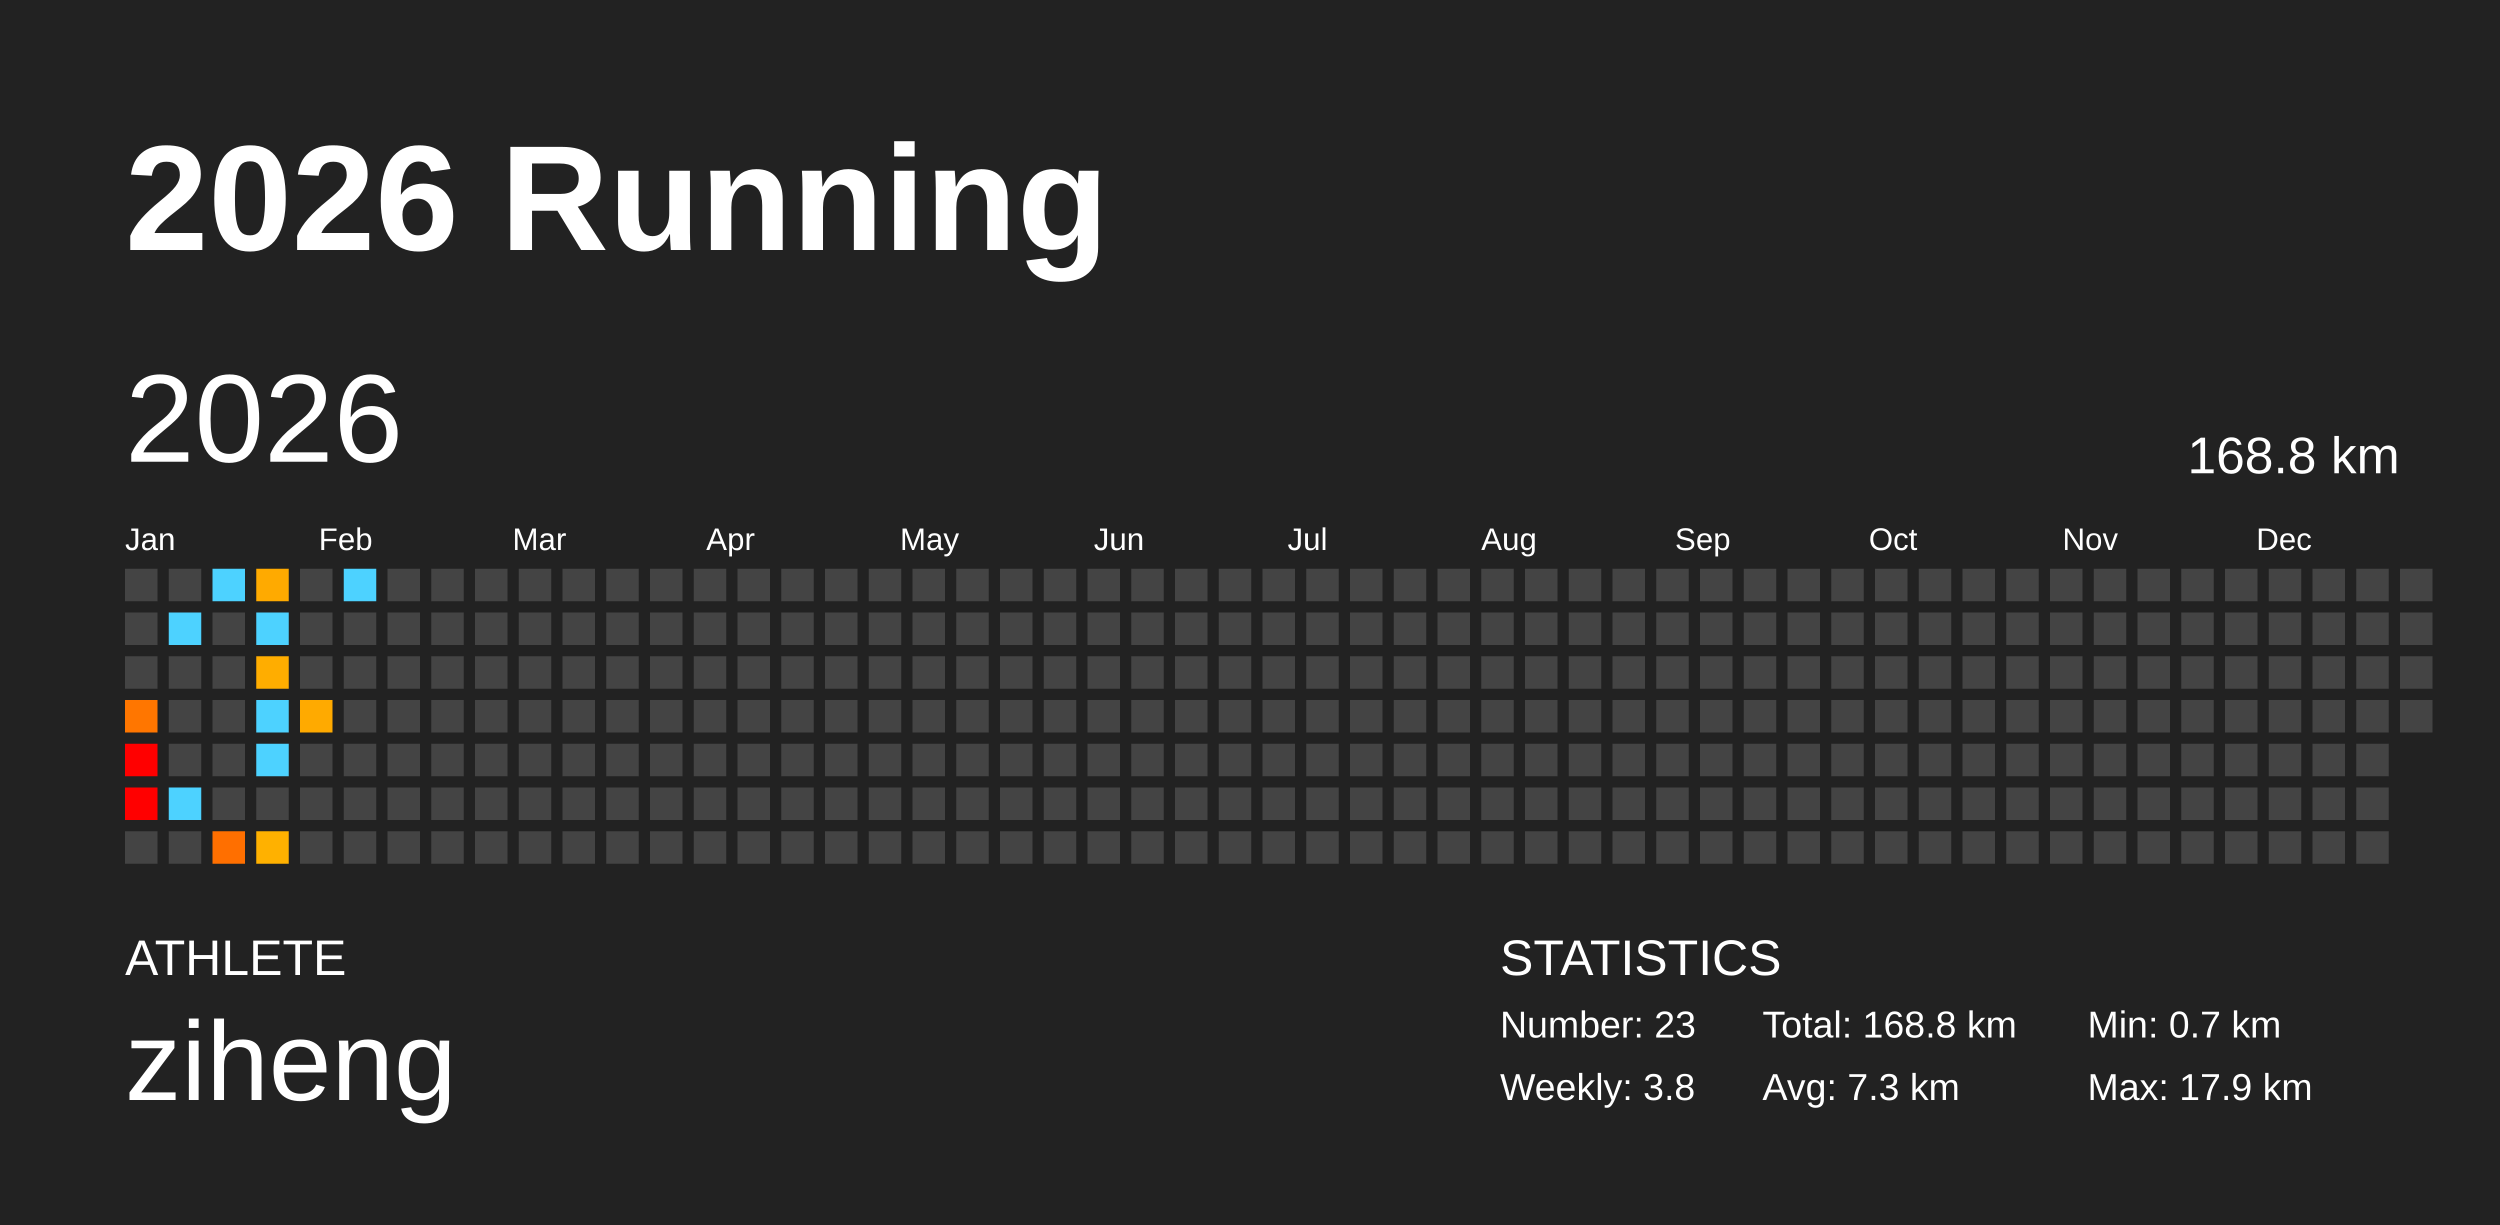
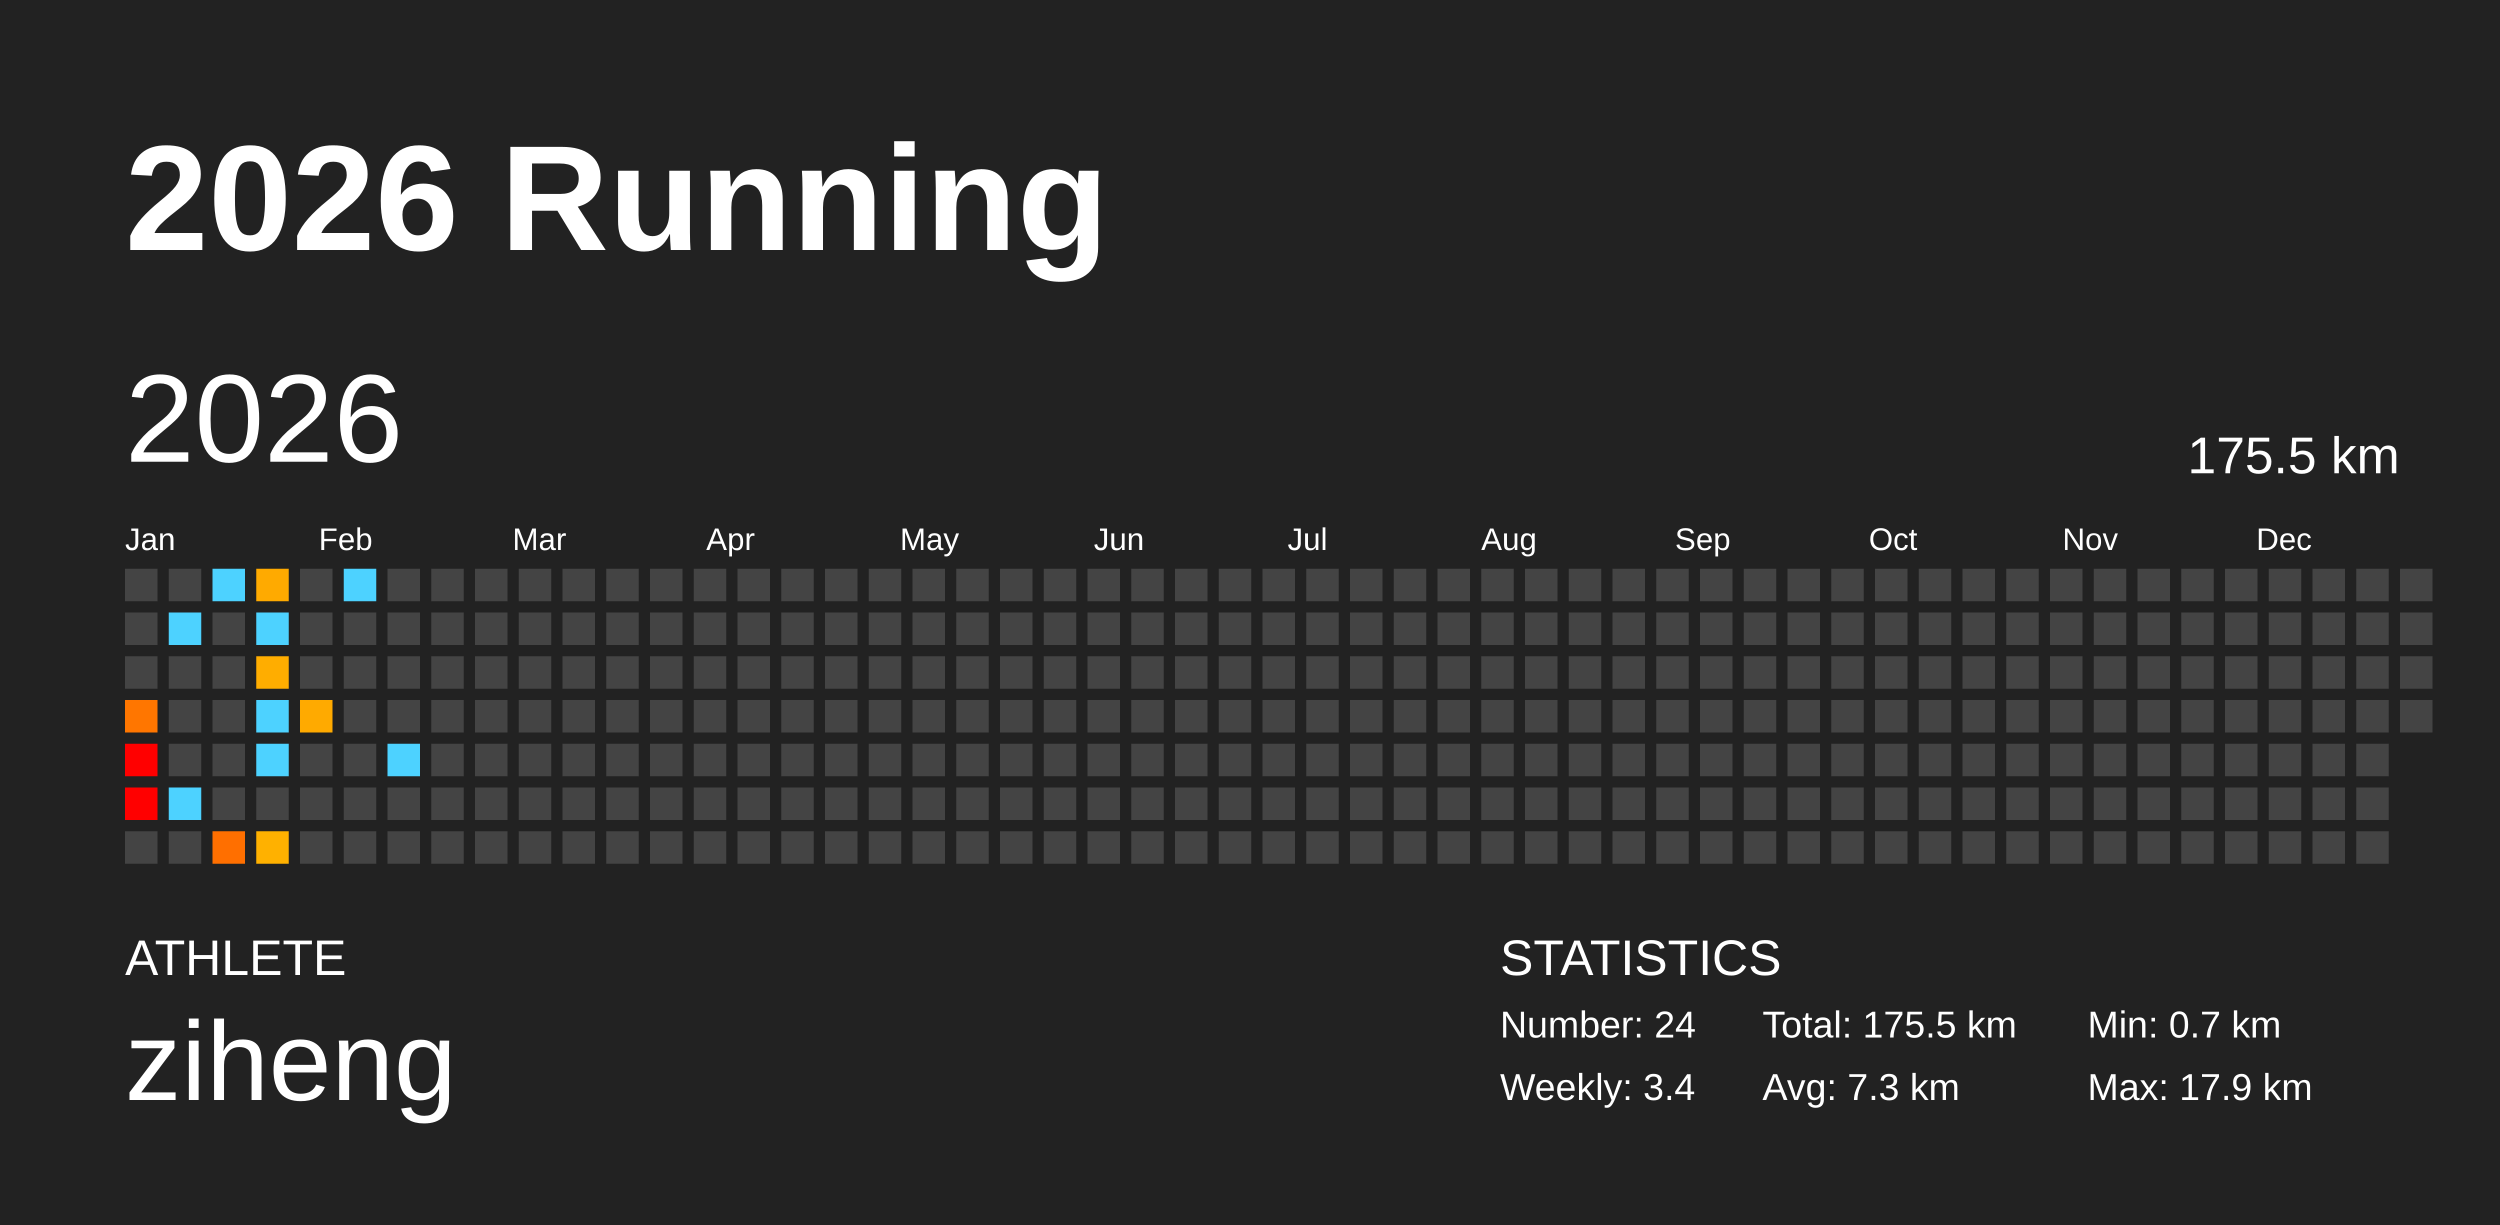
<svg xmlns="http://www.w3.org/2000/svg" baseProfile="full" height="98mm" version="1.1" viewBox="0,0,200,98" width="200mm">
  <defs />
  <rect fill="#222222" height="98" width="200" x="0" y="0" />
  <text fill="#FFFFFF" style="font-size:12px; font-family:Arial; font-weight:bold;" x="10" y="20">2026 Running</text>
  <text fill="#FFFFFF" style="font-size:4px; font-family:Arial" x="10" y="78">ATHLETE</text>
  <text fill="#FFFFFF" style="font-size:9px; font-family:Arial" x="10" y="88">ziheng</text>
  <text fill="#FFFFFF" style="font-size:4px; font-family:Arial" x="120" y="78">STATISTICS</text>
-   <text fill="#FFFFFF" style="font-size:3px; font-family:Arial" x="120" y="83">Number: 23</text>
-   <text fill="#FFFFFF" style="font-size:3px; font-family:Arial" x="120" y="88">Weekly: 3.8</text>
-   <text fill="#FFFFFF" style="font-size:3px; font-family:Arial" x="141" y="83">Total: 168.8 km</text>
+   <text fill="#FFFFFF" style="font-size:3px; font-family:Arial" x="120" y="83">Number: 24</text>
+   <text fill="#FFFFFF" style="font-size:3px; font-family:Arial" x="120" y="88">Weekly: 3.4</text>
+   <text fill="#FFFFFF" style="font-size:3px; font-family:Arial" x="141" y="83">Total: 175.5 km</text>
  <text fill="#FFFFFF" style="font-size:3px; font-family:Arial" x="141" y="88">Avg: 7.3 km</text>
  <text fill="#FFFFFF" style="font-size:3px; font-family:Arial" x="167" y="83">Min: 0.7 km</text>
  <text fill="#FFFFFF" style="font-size:3px; font-family:Arial" x="167" y="88">Max: 17.9 km</text>
  <text dominant-baseline="hanging" fill="#FFFFFF" style="font-size:10.0px; font-family:Arial;" x="10" y="30">2026</text>
-   <text dominant-baseline="hanging" fill="#FFFFFF" style="font-size:4.125px; font-family:Arial;" x="175" y="35">168.8 km</text>
+   <text dominant-baseline="hanging" fill="#FFFFFF" style="font-size:4.125px; font-family:Arial;" x="175" y="35">175.5 km</text>
  <text fill="#FFFFFF" style="font-size:2.5px; font-family:Arial" x="10.0" y="44">Jan</text>
  <text fill="#FFFFFF" style="font-size:2.5px; font-family:Arial" x="25.5" y="44">Feb</text>
  <text fill="#FFFFFF" style="font-size:2.5px; font-family:Arial" x="41.0" y="44">Mar</text>
  <text fill="#FFFFFF" style="font-size:2.5px; font-family:Arial" x="56.5" y="44">Apr</text>
  <text fill="#FFFFFF" style="font-size:2.5px; font-family:Arial" x="72.0" y="44">May</text>
  <text fill="#FFFFFF" style="font-size:2.5px; font-family:Arial" x="87.5" y="44">Jun</text>
  <text fill="#FFFFFF" style="font-size:2.5px; font-family:Arial" x="103.0" y="44">Jul</text>
  <text fill="#FFFFFF" style="font-size:2.5px; font-family:Arial" x="118.5" y="44">Aug</text>
  <text fill="#FFFFFF" style="font-size:2.5px; font-family:Arial" x="134.0" y="44">Sep</text>
  <text fill="#FFFFFF" style="font-size:2.5px; font-family:Arial" x="149.5" y="44">Oct</text>
  <text fill="#FFFFFF" style="font-size:2.5px; font-family:Arial" x="165.0" y="44">Nov</text>
  <text fill="#FFFFFF" style="font-size:2.5px; font-family:Arial" x="180.5" y="44">Dec</text>
  <rect fill="#444444" height="2.6" width="2.6" x="10.0" y="45.5" />
  <rect fill="#444444" height="2.6" width="2.6" x="10.0" y="49.0" />
  <rect fill="#444444" height="2.6" width="2.6" x="10.0" y="52.5" />
  <rect fill="#ff7600" height="2.6" width="2.6" x="10.0" y="56.0" />
  <rect fill="red" height="2.6" width="2.6" x="10.0" y="59.5" />
  <rect fill="red" height="2.6" width="2.6" x="10.0" y="63.0" />
  <rect fill="#444444" height="2.6" width="2.6" x="10.0" y="66.5" />
  <rect fill="#444444" height="2.6" width="2.6" x="13.5" y="45.5" />
  <rect fill="#4dd2ff" height="2.6" width="2.6" x="13.5" y="49.0" />
  <rect fill="#444444" height="2.6" width="2.6" x="13.5" y="52.5" />
  <rect fill="#444444" height="2.6" width="2.6" x="13.5" y="56.0" />
  <rect fill="#444444" height="2.6" width="2.6" x="13.5" y="59.5" />
  <rect fill="#4dd2ff" height="2.6" width="2.6" x="13.5" y="63.0" />
  <rect fill="#444444" height="2.6" width="2.6" x="13.5" y="66.5" />
  <rect fill="#4dd2ff" height="2.6" width="2.6" x="17.0" y="45.5" />
  <rect fill="#444444" height="2.6" width="2.6" x="17.0" y="49.0" />
  <rect fill="#444444" height="2.6" width="2.6" x="17.0" y="52.5" />
  <rect fill="#444444" height="2.6" width="2.6" x="17.0" y="56.0" />
  <rect fill="#444444" height="2.6" width="2.6" x="17.0" y="59.5" />
  <rect fill="#444444" height="2.6" width="2.6" x="17.0" y="63.0" />
  <rect fill="#ff6f00" height="2.6" width="2.6" x="17.0" y="66.5" />
  <rect fill="#ffaa00" height="2.6" width="2.6" x="20.5" y="45.5" />
  <rect fill="#4dd2ff" height="2.6" width="2.6" x="20.5" y="49.0" />
  <rect fill="#ffad00" height="2.6" width="2.6" x="20.5" y="52.5" />
  <rect fill="#4dd2ff" height="2.6" width="2.6" x="20.5" y="56.0" />
  <rect fill="#4dd2ff" height="2.6" width="2.6" x="20.5" y="59.5" />
  <rect fill="#444444" height="2.6" width="2.6" x="20.5" y="63.0" />
  <rect fill="#ffb100" height="2.6" width="2.6" x="20.5" y="66.5" />
  <rect fill="#444444" height="2.6" width="2.6" x="24.0" y="45.5" />
  <rect fill="#444444" height="2.6" width="2.6" x="24.0" y="49.0" />
  <rect fill="#444444" height="2.6" width="2.6" x="24.0" y="52.5" />
  <rect fill="#ffaa00" height="2.6" width="2.6" x="24.0" y="56.0" />
  <rect fill="#444444" height="2.6" width="2.6" x="24.0" y="59.5" />
  <rect fill="#444444" height="2.6" width="2.6" x="24.0" y="63.0" />
  <rect fill="#444444" height="2.6" width="2.6" x="24.0" y="66.5" />
  <rect fill="#4dd2ff" height="2.6" width="2.6" x="27.5" y="45.5" />
  <rect fill="#444444" height="2.6" width="2.6" x="27.5" y="49.0" />
  <rect fill="#444444" height="2.6" width="2.6" x="27.5" y="52.5" />
  <rect fill="#444444" height="2.6" width="2.6" x="27.5" y="56.0" />
  <rect fill="#444444" height="2.6" width="2.6" x="27.5" y="59.5" />
  <rect fill="#444444" height="2.6" width="2.6" x="27.5" y="63.0" />
  <rect fill="#444444" height="2.6" width="2.6" x="27.5" y="66.5" />
  <rect fill="#444444" height="2.6" width="2.6" x="31.0" y="45.5" />
  <rect fill="#444444" height="2.6" width="2.6" x="31.0" y="49.0" />
  <rect fill="#444444" height="2.6" width="2.6" x="31.0" y="52.5" />
  <rect fill="#444444" height="2.6" width="2.6" x="31.0" y="56.0" />
-   <rect fill="#444444" height="2.6" width="2.6" x="31.0" y="59.5" />
+   <rect fill="#4dd2ff" height="2.6" width="2.6" x="31.0" y="59.5" />
  <rect fill="#444444" height="2.6" width="2.6" x="31.0" y="63.0" />
  <rect fill="#444444" height="2.6" width="2.6" x="31.0" y="66.5" />
  <rect fill="#444444" height="2.6" width="2.6" x="34.5" y="45.5" />
  <rect fill="#444444" height="2.6" width="2.6" x="34.5" y="49.0" />
  <rect fill="#444444" height="2.6" width="2.6" x="34.5" y="52.5" />
  <rect fill="#444444" height="2.6" width="2.6" x="34.5" y="56.0" />
  <rect fill="#444444" height="2.6" width="2.6" x="34.5" y="59.5" />
  <rect fill="#444444" height="2.6" width="2.6" x="34.5" y="63.0" />
  <rect fill="#444444" height="2.6" width="2.6" x="34.5" y="66.5" />
  <rect fill="#444444" height="2.6" width="2.6" x="38.0" y="45.5" />
  <rect fill="#444444" height="2.6" width="2.6" x="38.0" y="49.0" />
  <rect fill="#444444" height="2.6" width="2.6" x="38.0" y="52.5" />
  <rect fill="#444444" height="2.6" width="2.6" x="38.0" y="56.0" />
  <rect fill="#444444" height="2.6" width="2.6" x="38.0" y="59.5" />
  <rect fill="#444444" height="2.6" width="2.6" x="38.0" y="63.0" />
  <rect fill="#444444" height="2.6" width="2.6" x="38.0" y="66.5" />
  <rect fill="#444444" height="2.6" width="2.6" x="41.5" y="45.5" />
  <rect fill="#444444" height="2.6" width="2.6" x="41.5" y="49.0" />
  <rect fill="#444444" height="2.6" width="2.6" x="41.5" y="52.5" />
  <rect fill="#444444" height="2.6" width="2.6" x="41.5" y="56.0" />
  <rect fill="#444444" height="2.6" width="2.6" x="41.5" y="59.5" />
  <rect fill="#444444" height="2.6" width="2.6" x="41.5" y="63.0" />
  <rect fill="#444444" height="2.6" width="2.6" x="41.5" y="66.5" />
  <rect fill="#444444" height="2.6" width="2.6" x="45.0" y="45.5" />
  <rect fill="#444444" height="2.6" width="2.6" x="45.0" y="49.0" />
  <rect fill="#444444" height="2.6" width="2.6" x="45.0" y="52.5" />
  <rect fill="#444444" height="2.6" width="2.6" x="45.0" y="56.0" />
  <rect fill="#444444" height="2.6" width="2.6" x="45.0" y="59.5" />
  <rect fill="#444444" height="2.6" width="2.6" x="45.0" y="63.0" />
  <rect fill="#444444" height="2.6" width="2.6" x="45.0" y="66.5" />
  <rect fill="#444444" height="2.6" width="2.6" x="48.5" y="45.5" />
  <rect fill="#444444" height="2.6" width="2.6" x="48.5" y="49.0" />
  <rect fill="#444444" height="2.6" width="2.6" x="48.5" y="52.5" />
  <rect fill="#444444" height="2.6" width="2.6" x="48.5" y="56.0" />
  <rect fill="#444444" height="2.6" width="2.6" x="48.5" y="59.5" />
  <rect fill="#444444" height="2.6" width="2.6" x="48.5" y="63.0" />
  <rect fill="#444444" height="2.6" width="2.6" x="48.5" y="66.5" />
  <rect fill="#444444" height="2.6" width="2.6" x="52.0" y="45.5" />
  <rect fill="#444444" height="2.6" width="2.6" x="52.0" y="49.0" />
  <rect fill="#444444" height="2.6" width="2.6" x="52.0" y="52.5" />
  <rect fill="#444444" height="2.6" width="2.6" x="52.0" y="56.0" />
  <rect fill="#444444" height="2.6" width="2.6" x="52.0" y="59.5" />
  <rect fill="#444444" height="2.6" width="2.6" x="52.0" y="63.0" />
  <rect fill="#444444" height="2.6" width="2.6" x="52.0" y="66.5" />
  <rect fill="#444444" height="2.6" width="2.6" x="55.5" y="45.5" />
  <rect fill="#444444" height="2.6" width="2.6" x="55.5" y="49.0" />
  <rect fill="#444444" height="2.6" width="2.6" x="55.5" y="52.5" />
  <rect fill="#444444" height="2.6" width="2.6" x="55.5" y="56.0" />
  <rect fill="#444444" height="2.6" width="2.6" x="55.5" y="59.5" />
  <rect fill="#444444" height="2.6" width="2.6" x="55.5" y="63.0" />
  <rect fill="#444444" height="2.6" width="2.6" x="55.5" y="66.5" />
  <rect fill="#444444" height="2.6" width="2.6" x="59.0" y="45.5" />
  <rect fill="#444444" height="2.6" width="2.6" x="59.0" y="49.0" />
  <rect fill="#444444" height="2.6" width="2.6" x="59.0" y="52.5" />
  <rect fill="#444444" height="2.6" width="2.6" x="59.0" y="56.0" />
  <rect fill="#444444" height="2.6" width="2.6" x="59.0" y="59.5" />
  <rect fill="#444444" height="2.6" width="2.6" x="59.0" y="63.0" />
  <rect fill="#444444" height="2.6" width="2.6" x="59.0" y="66.5" />
  <rect fill="#444444" height="2.6" width="2.6" x="62.5" y="45.5" />
  <rect fill="#444444" height="2.6" width="2.6" x="62.5" y="49.0" />
  <rect fill="#444444" height="2.6" width="2.6" x="62.5" y="52.5" />
  <rect fill="#444444" height="2.6" width="2.6" x="62.5" y="56.0" />
  <rect fill="#444444" height="2.6" width="2.6" x="62.5" y="59.5" />
  <rect fill="#444444" height="2.6" width="2.6" x="62.5" y="63.0" />
  <rect fill="#444444" height="2.6" width="2.6" x="62.5" y="66.5" />
  <rect fill="#444444" height="2.6" width="2.6" x="66.0" y="45.5" />
  <rect fill="#444444" height="2.6" width="2.6" x="66.0" y="49.0" />
  <rect fill="#444444" height="2.6" width="2.6" x="66.0" y="52.5" />
  <rect fill="#444444" height="2.6" width="2.6" x="66.0" y="56.0" />
  <rect fill="#444444" height="2.6" width="2.6" x="66.0" y="59.5" />
  <rect fill="#444444" height="2.6" width="2.6" x="66.0" y="63.0" />
  <rect fill="#444444" height="2.6" width="2.6" x="66.0" y="66.5" />
  <rect fill="#444444" height="2.6" width="2.6" x="69.5" y="45.5" />
  <rect fill="#444444" height="2.6" width="2.6" x="69.5" y="49.0" />
  <rect fill="#444444" height="2.6" width="2.6" x="69.5" y="52.5" />
  <rect fill="#444444" height="2.6" width="2.6" x="69.5" y="56.0" />
  <rect fill="#444444" height="2.6" width="2.6" x="69.5" y="59.5" />
  <rect fill="#444444" height="2.6" width="2.6" x="69.5" y="63.0" />
  <rect fill="#444444" height="2.6" width="2.6" x="69.5" y="66.5" />
  <rect fill="#444444" height="2.6" width="2.6" x="73.0" y="45.5" />
  <rect fill="#444444" height="2.6" width="2.6" x="73.0" y="49.0" />
  <rect fill="#444444" height="2.6" width="2.6" x="73.0" y="52.5" />
  <rect fill="#444444" height="2.6" width="2.6" x="73.0" y="56.0" />
  <rect fill="#444444" height="2.6" width="2.6" x="73.0" y="59.5" />
  <rect fill="#444444" height="2.6" width="2.6" x="73.0" y="63.0" />
  <rect fill="#444444" height="2.6" width="2.6" x="73.0" y="66.5" />
  <rect fill="#444444" height="2.6" width="2.6" x="76.5" y="45.5" />
  <rect fill="#444444" height="2.6" width="2.6" x="76.5" y="49.0" />
  <rect fill="#444444" height="2.6" width="2.6" x="76.5" y="52.5" />
  <rect fill="#444444" height="2.6" width="2.6" x="76.5" y="56.0" />
  <rect fill="#444444" height="2.6" width="2.6" x="76.5" y="59.5" />
  <rect fill="#444444" height="2.6" width="2.6" x="76.5" y="63.0" />
  <rect fill="#444444" height="2.6" width="2.6" x="76.5" y="66.5" />
  <rect fill="#444444" height="2.6" width="2.6" x="80.0" y="45.5" />
  <rect fill="#444444" height="2.6" width="2.6" x="80.0" y="49.0" />
  <rect fill="#444444" height="2.6" width="2.6" x="80.0" y="52.5" />
  <rect fill="#444444" height="2.6" width="2.6" x="80.0" y="56.0" />
  <rect fill="#444444" height="2.6" width="2.6" x="80.0" y="59.5" />
  <rect fill="#444444" height="2.6" width="2.6" x="80.0" y="63.0" />
  <rect fill="#444444" height="2.6" width="2.6" x="80.0" y="66.5" />
  <rect fill="#444444" height="2.6" width="2.6" x="83.5" y="45.5" />
  <rect fill="#444444" height="2.6" width="2.6" x="83.5" y="49.0" />
  <rect fill="#444444" height="2.6" width="2.6" x="83.5" y="52.5" />
  <rect fill="#444444" height="2.6" width="2.6" x="83.5" y="56.0" />
  <rect fill="#444444" height="2.6" width="2.6" x="83.5" y="59.5" />
  <rect fill="#444444" height="2.6" width="2.6" x="83.5" y="63.0" />
  <rect fill="#444444" height="2.6" width="2.6" x="83.5" y="66.5" />
  <rect fill="#444444" height="2.6" width="2.6" x="87.0" y="45.5" />
  <rect fill="#444444" height="2.6" width="2.6" x="87.0" y="49.0" />
  <rect fill="#444444" height="2.6" width="2.6" x="87.0" y="52.5" />
  <rect fill="#444444" height="2.6" width="2.6" x="87.0" y="56.0" />
  <rect fill="#444444" height="2.6" width="2.6" x="87.0" y="59.5" />
  <rect fill="#444444" height="2.6" width="2.6" x="87.0" y="63.0" />
  <rect fill="#444444" height="2.6" width="2.6" x="87.0" y="66.5" />
  <rect fill="#444444" height="2.6" width="2.6" x="90.5" y="45.5" />
  <rect fill="#444444" height="2.6" width="2.6" x="90.5" y="49.0" />
  <rect fill="#444444" height="2.6" width="2.6" x="90.5" y="52.5" />
  <rect fill="#444444" height="2.6" width="2.6" x="90.5" y="56.0" />
  <rect fill="#444444" height="2.6" width="2.6" x="90.5" y="59.5" />
  <rect fill="#444444" height="2.6" width="2.6" x="90.5" y="63.0" />
  <rect fill="#444444" height="2.6" width="2.6" x="90.5" y="66.5" />
  <rect fill="#444444" height="2.6" width="2.6" x="94.0" y="45.5" />
  <rect fill="#444444" height="2.6" width="2.6" x="94.0" y="49.0" />
  <rect fill="#444444" height="2.6" width="2.6" x="94.0" y="52.5" />
  <rect fill="#444444" height="2.6" width="2.6" x="94.0" y="56.0" />
  <rect fill="#444444" height="2.6" width="2.6" x="94.0" y="59.5" />
  <rect fill="#444444" height="2.6" width="2.6" x="94.0" y="63.0" />
  <rect fill="#444444" height="2.6" width="2.6" x="94.0" y="66.5" />
  <rect fill="#444444" height="2.6" width="2.6" x="97.5" y="45.5" />
  <rect fill="#444444" height="2.6" width="2.6" x="97.5" y="49.0" />
  <rect fill="#444444" height="2.6" width="2.6" x="97.5" y="52.5" />
  <rect fill="#444444" height="2.6" width="2.6" x="97.5" y="56.0" />
  <rect fill="#444444" height="2.6" width="2.6" x="97.5" y="59.5" />
  <rect fill="#444444" height="2.6" width="2.6" x="97.5" y="63.0" />
  <rect fill="#444444" height="2.6" width="2.6" x="97.5" y="66.5" />
  <rect fill="#444444" height="2.6" width="2.6" x="101.0" y="45.5" />
  <rect fill="#444444" height="2.6" width="2.6" x="101.0" y="49.0" />
  <rect fill="#444444" height="2.6" width="2.6" x="101.0" y="52.5" />
  <rect fill="#444444" height="2.6" width="2.6" x="101.0" y="56.0" />
  <rect fill="#444444" height="2.6" width="2.6" x="101.0" y="59.5" />
  <rect fill="#444444" height="2.6" width="2.6" x="101.0" y="63.0" />
  <rect fill="#444444" height="2.6" width="2.6" x="101.0" y="66.5" />
  <rect fill="#444444" height="2.6" width="2.6" x="104.5" y="45.5" />
  <rect fill="#444444" height="2.6" width="2.6" x="104.5" y="49.0" />
  <rect fill="#444444" height="2.6" width="2.6" x="104.5" y="52.5" />
  <rect fill="#444444" height="2.6" width="2.6" x="104.5" y="56.0" />
  <rect fill="#444444" height="2.6" width="2.6" x="104.5" y="59.5" />
  <rect fill="#444444" height="2.6" width="2.6" x="104.5" y="63.0" />
  <rect fill="#444444" height="2.6" width="2.6" x="104.5" y="66.5" />
  <rect fill="#444444" height="2.6" width="2.6" x="108.0" y="45.5" />
  <rect fill="#444444" height="2.6" width="2.6" x="108.0" y="49.0" />
  <rect fill="#444444" height="2.6" width="2.6" x="108.0" y="52.5" />
  <rect fill="#444444" height="2.6" width="2.6" x="108.0" y="56.0" />
  <rect fill="#444444" height="2.6" width="2.6" x="108.0" y="59.5" />
  <rect fill="#444444" height="2.6" width="2.6" x="108.0" y="63.0" />
  <rect fill="#444444" height="2.6" width="2.6" x="108.0" y="66.5" />
  <rect fill="#444444" height="2.6" width="2.6" x="111.5" y="45.5" />
  <rect fill="#444444" height="2.6" width="2.6" x="111.5" y="49.0" />
  <rect fill="#444444" height="2.6" width="2.6" x="111.5" y="52.5" />
  <rect fill="#444444" height="2.6" width="2.6" x="111.5" y="56.0" />
  <rect fill="#444444" height="2.6" width="2.6" x="111.5" y="59.5" />
  <rect fill="#444444" height="2.6" width="2.6" x="111.5" y="63.0" />
  <rect fill="#444444" height="2.6" width="2.6" x="111.5" y="66.5" />
  <rect fill="#444444" height="2.6" width="2.6" x="115.0" y="45.5" />
  <rect fill="#444444" height="2.6" width="2.6" x="115.0" y="49.0" />
  <rect fill="#444444" height="2.6" width="2.6" x="115.0" y="52.5" />
  <rect fill="#444444" height="2.6" width="2.6" x="115.0" y="56.0" />
  <rect fill="#444444" height="2.6" width="2.6" x="115.0" y="59.5" />
  <rect fill="#444444" height="2.6" width="2.6" x="115.0" y="63.0" />
  <rect fill="#444444" height="2.6" width="2.6" x="115.0" y="66.5" />
  <rect fill="#444444" height="2.6" width="2.6" x="118.5" y="45.5" />
  <rect fill="#444444" height="2.6" width="2.6" x="118.5" y="49.0" />
  <rect fill="#444444" height="2.6" width="2.6" x="118.5" y="52.5" />
  <rect fill="#444444" height="2.6" width="2.6" x="118.5" y="56.0" />
  <rect fill="#444444" height="2.6" width="2.6" x="118.5" y="59.5" />
  <rect fill="#444444" height="2.6" width="2.6" x="118.5" y="63.0" />
  <rect fill="#444444" height="2.6" width="2.6" x="118.5" y="66.5" />
  <rect fill="#444444" height="2.6" width="2.6" x="122.0" y="45.5" />
  <rect fill="#444444" height="2.6" width="2.6" x="122.0" y="49.0" />
  <rect fill="#444444" height="2.6" width="2.6" x="122.0" y="52.5" />
  <rect fill="#444444" height="2.6" width="2.6" x="122.0" y="56.0" />
  <rect fill="#444444" height="2.6" width="2.6" x="122.0" y="59.5" />
  <rect fill="#444444" height="2.6" width="2.6" x="122.0" y="63.0" />
  <rect fill="#444444" height="2.6" width="2.6" x="122.0" y="66.5" />
  <rect fill="#444444" height="2.6" width="2.6" x="125.5" y="45.5" />
  <rect fill="#444444" height="2.6" width="2.6" x="125.5" y="49.0" />
  <rect fill="#444444" height="2.6" width="2.6" x="125.5" y="52.5" />
  <rect fill="#444444" height="2.6" width="2.6" x="125.5" y="56.0" />
  <rect fill="#444444" height="2.6" width="2.6" x="125.5" y="59.5" />
  <rect fill="#444444" height="2.6" width="2.6" x="125.5" y="63.0" />
  <rect fill="#444444" height="2.6" width="2.6" x="125.5" y="66.5" />
  <rect fill="#444444" height="2.6" width="2.6" x="129.0" y="45.5" />
  <rect fill="#444444" height="2.6" width="2.6" x="129.0" y="49.0" />
  <rect fill="#444444" height="2.6" width="2.6" x="129.0" y="52.5" />
  <rect fill="#444444" height="2.6" width="2.6" x="129.0" y="56.0" />
  <rect fill="#444444" height="2.6" width="2.6" x="129.0" y="59.5" />
  <rect fill="#444444" height="2.6" width="2.6" x="129.0" y="63.0" />
  <rect fill="#444444" height="2.6" width="2.6" x="129.0" y="66.5" />
  <rect fill="#444444" height="2.6" width="2.6" x="132.5" y="45.5" />
  <rect fill="#444444" height="2.6" width="2.6" x="132.5" y="49.0" />
  <rect fill="#444444" height="2.6" width="2.6" x="132.5" y="52.5" />
  <rect fill="#444444" height="2.6" width="2.6" x="132.5" y="56.0" />
  <rect fill="#444444" height="2.6" width="2.6" x="132.5" y="59.5" />
  <rect fill="#444444" height="2.6" width="2.6" x="132.5" y="63.0" />
  <rect fill="#444444" height="2.6" width="2.6" x="132.5" y="66.5" />
  <rect fill="#444444" height="2.6" width="2.6" x="136.0" y="45.5" />
  <rect fill="#444444" height="2.6" width="2.6" x="136.0" y="49.0" />
  <rect fill="#444444" height="2.6" width="2.6" x="136.0" y="52.5" />
  <rect fill="#444444" height="2.6" width="2.6" x="136.0" y="56.0" />
  <rect fill="#444444" height="2.6" width="2.6" x="136.0" y="59.5" />
  <rect fill="#444444" height="2.6" width="2.6" x="136.0" y="63.0" />
  <rect fill="#444444" height="2.6" width="2.6" x="136.0" y="66.5" />
  <rect fill="#444444" height="2.6" width="2.6" x="139.5" y="45.5" />
  <rect fill="#444444" height="2.6" width="2.6" x="139.5" y="49.0" />
  <rect fill="#444444" height="2.6" width="2.6" x="139.5" y="52.5" />
  <rect fill="#444444" height="2.6" width="2.6" x="139.5" y="56.0" />
  <rect fill="#444444" height="2.6" width="2.6" x="139.5" y="59.5" />
  <rect fill="#444444" height="2.6" width="2.6" x="139.5" y="63.0" />
  <rect fill="#444444" height="2.6" width="2.6" x="139.5" y="66.5" />
  <rect fill="#444444" height="2.6" width="2.6" x="143.0" y="45.5" />
  <rect fill="#444444" height="2.6" width="2.6" x="143.0" y="49.0" />
  <rect fill="#444444" height="2.6" width="2.6" x="143.0" y="52.5" />
  <rect fill="#444444" height="2.6" width="2.6" x="143.0" y="56.0" />
  <rect fill="#444444" height="2.6" width="2.6" x="143.0" y="59.5" />
  <rect fill="#444444" height="2.6" width="2.6" x="143.0" y="63.0" />
  <rect fill="#444444" height="2.6" width="2.6" x="143.0" y="66.5" />
  <rect fill="#444444" height="2.6" width="2.6" x="146.5" y="45.5" />
  <rect fill="#444444" height="2.6" width="2.6" x="146.5" y="49.0" />
  <rect fill="#444444" height="2.6" width="2.6" x="146.5" y="52.5" />
  <rect fill="#444444" height="2.6" width="2.6" x="146.5" y="56.0" />
  <rect fill="#444444" height="2.6" width="2.6" x="146.5" y="59.5" />
  <rect fill="#444444" height="2.6" width="2.6" x="146.5" y="63.0" />
  <rect fill="#444444" height="2.6" width="2.6" x="146.5" y="66.5" />
  <rect fill="#444444" height="2.6" width="2.6" x="150.0" y="45.5" />
  <rect fill="#444444" height="2.6" width="2.6" x="150.0" y="49.0" />
  <rect fill="#444444" height="2.6" width="2.6" x="150.0" y="52.5" />
  <rect fill="#444444" height="2.6" width="2.6" x="150.0" y="56.0" />
  <rect fill="#444444" height="2.6" width="2.6" x="150.0" y="59.5" />
  <rect fill="#444444" height="2.6" width="2.6" x="150.0" y="63.0" />
  <rect fill="#444444" height="2.6" width="2.6" x="150.0" y="66.5" />
  <rect fill="#444444" height="2.6" width="2.6" x="153.5" y="45.5" />
  <rect fill="#444444" height="2.6" width="2.6" x="153.5" y="49.0" />
  <rect fill="#444444" height="2.6" width="2.6" x="153.5" y="52.5" />
  <rect fill="#444444" height="2.6" width="2.6" x="153.5" y="56.0" />
  <rect fill="#444444" height="2.6" width="2.6" x="153.5" y="59.5" />
  <rect fill="#444444" height="2.6" width="2.6" x="153.5" y="63.0" />
  <rect fill="#444444" height="2.6" width="2.6" x="153.5" y="66.5" />
  <rect fill="#444444" height="2.6" width="2.6" x="157.0" y="45.5" />
  <rect fill="#444444" height="2.6" width="2.6" x="157.0" y="49.0" />
  <rect fill="#444444" height="2.6" width="2.6" x="157.0" y="52.5" />
  <rect fill="#444444" height="2.6" width="2.6" x="157.0" y="56.0" />
  <rect fill="#444444" height="2.6" width="2.6" x="157.0" y="59.5" />
  <rect fill="#444444" height="2.6" width="2.6" x="157.0" y="63.0" />
  <rect fill="#444444" height="2.6" width="2.6" x="157.0" y="66.5" />
  <rect fill="#444444" height="2.6" width="2.6" x="160.5" y="45.5" />
  <rect fill="#444444" height="2.6" width="2.6" x="160.5" y="49.0" />
  <rect fill="#444444" height="2.6" width="2.6" x="160.5" y="52.5" />
  <rect fill="#444444" height="2.6" width="2.6" x="160.5" y="56.0" />
  <rect fill="#444444" height="2.6" width="2.6" x="160.5" y="59.5" />
  <rect fill="#444444" height="2.6" width="2.6" x="160.5" y="63.0" />
  <rect fill="#444444" height="2.6" width="2.6" x="160.5" y="66.5" />
  <rect fill="#444444" height="2.6" width="2.6" x="164.0" y="45.5" />
  <rect fill="#444444" height="2.6" width="2.6" x="164.0" y="49.0" />
  <rect fill="#444444" height="2.6" width="2.6" x="164.0" y="52.5" />
  <rect fill="#444444" height="2.6" width="2.6" x="164.0" y="56.0" />
  <rect fill="#444444" height="2.6" width="2.6" x="164.0" y="59.5" />
  <rect fill="#444444" height="2.6" width="2.6" x="164.0" y="63.0" />
  <rect fill="#444444" height="2.6" width="2.6" x="164.0" y="66.5" />
  <rect fill="#444444" height="2.6" width="2.6" x="167.5" y="45.5" />
  <rect fill="#444444" height="2.6" width="2.6" x="167.5" y="49.0" />
  <rect fill="#444444" height="2.6" width="2.6" x="167.5" y="52.5" />
  <rect fill="#444444" height="2.6" width="2.6" x="167.5" y="56.0" />
  <rect fill="#444444" height="2.6" width="2.6" x="167.5" y="59.5" />
  <rect fill="#444444" height="2.6" width="2.6" x="167.5" y="63.0" />
  <rect fill="#444444" height="2.6" width="2.6" x="167.5" y="66.5" />
  <rect fill="#444444" height="2.6" width="2.6" x="171.0" y="45.5" />
  <rect fill="#444444" height="2.6" width="2.6" x="171.0" y="49.0" />
  <rect fill="#444444" height="2.6" width="2.6" x="171.0" y="52.5" />
  <rect fill="#444444" height="2.6" width="2.6" x="171.0" y="56.0" />
  <rect fill="#444444" height="2.6" width="2.6" x="171.0" y="59.5" />
  <rect fill="#444444" height="2.6" width="2.6" x="171.0" y="63.0" />
  <rect fill="#444444" height="2.6" width="2.6" x="171.0" y="66.5" />
  <rect fill="#444444" height="2.6" width="2.6" x="174.5" y="45.5" />
  <rect fill="#444444" height="2.6" width="2.6" x="174.5" y="49.0" />
  <rect fill="#444444" height="2.6" width="2.6" x="174.5" y="52.5" />
  <rect fill="#444444" height="2.6" width="2.6" x="174.5" y="56.0" />
  <rect fill="#444444" height="2.6" width="2.6" x="174.5" y="59.5" />
  <rect fill="#444444" height="2.6" width="2.6" x="174.5" y="63.0" />
  <rect fill="#444444" height="2.6" width="2.6" x="174.5" y="66.5" />
  <rect fill="#444444" height="2.6" width="2.6" x="178.0" y="45.5" />
  <rect fill="#444444" height="2.6" width="2.6" x="178.0" y="49.0" />
  <rect fill="#444444" height="2.6" width="2.6" x="178.0" y="52.5" />
  <rect fill="#444444" height="2.6" width="2.6" x="178.0" y="56.0" />
  <rect fill="#444444" height="2.6" width="2.6" x="178.0" y="59.5" />
  <rect fill="#444444" height="2.6" width="2.6" x="178.0" y="63.0" />
  <rect fill="#444444" height="2.6" width="2.6" x="178.0" y="66.5" />
  <rect fill="#444444" height="2.6" width="2.6" x="181.5" y="45.5" />
  <rect fill="#444444" height="2.6" width="2.6" x="181.5" y="49.0" />
  <rect fill="#444444" height="2.6" width="2.6" x="181.5" y="52.5" />
  <rect fill="#444444" height="2.6" width="2.6" x="181.5" y="56.0" />
  <rect fill="#444444" height="2.6" width="2.6" x="181.5" y="59.5" />
  <rect fill="#444444" height="2.6" width="2.6" x="181.5" y="63.0" />
  <rect fill="#444444" height="2.6" width="2.6" x="181.5" y="66.5" />
  <rect fill="#444444" height="2.6" width="2.6" x="185.0" y="45.5" />
  <rect fill="#444444" height="2.6" width="2.6" x="185.0" y="49.0" />
  <rect fill="#444444" height="2.6" width="2.6" x="185.0" y="52.5" />
  <rect fill="#444444" height="2.6" width="2.6" x="185.0" y="56.0" />
  <rect fill="#444444" height="2.6" width="2.6" x="185.0" y="59.5" />
  <rect fill="#444444" height="2.6" width="2.6" x="185.0" y="63.0" />
  <rect fill="#444444" height="2.6" width="2.6" x="185.0" y="66.5" />
  <rect fill="#444444" height="2.6" width="2.6" x="188.5" y="45.5" />
  <rect fill="#444444" height="2.6" width="2.6" x="188.5" y="49.0" />
  <rect fill="#444444" height="2.6" width="2.6" x="188.5" y="52.5" />
  <rect fill="#444444" height="2.6" width="2.6" x="188.5" y="56.0" />
  <rect fill="#444444" height="2.6" width="2.6" x="188.5" y="59.5" />
  <rect fill="#444444" height="2.6" width="2.6" x="188.5" y="63.0" />
  <rect fill="#444444" height="2.6" width="2.6" x="188.5" y="66.5" />
  <rect fill="#444444" height="2.6" width="2.6" x="192.0" y="45.5" />
  <rect fill="#444444" height="2.6" width="2.6" x="192.0" y="49.0" />
  <rect fill="#444444" height="2.6" width="2.6" x="192.0" y="52.5" />
  <rect fill="#444444" height="2.6" width="2.6" x="192.0" y="56.0" />
</svg>
